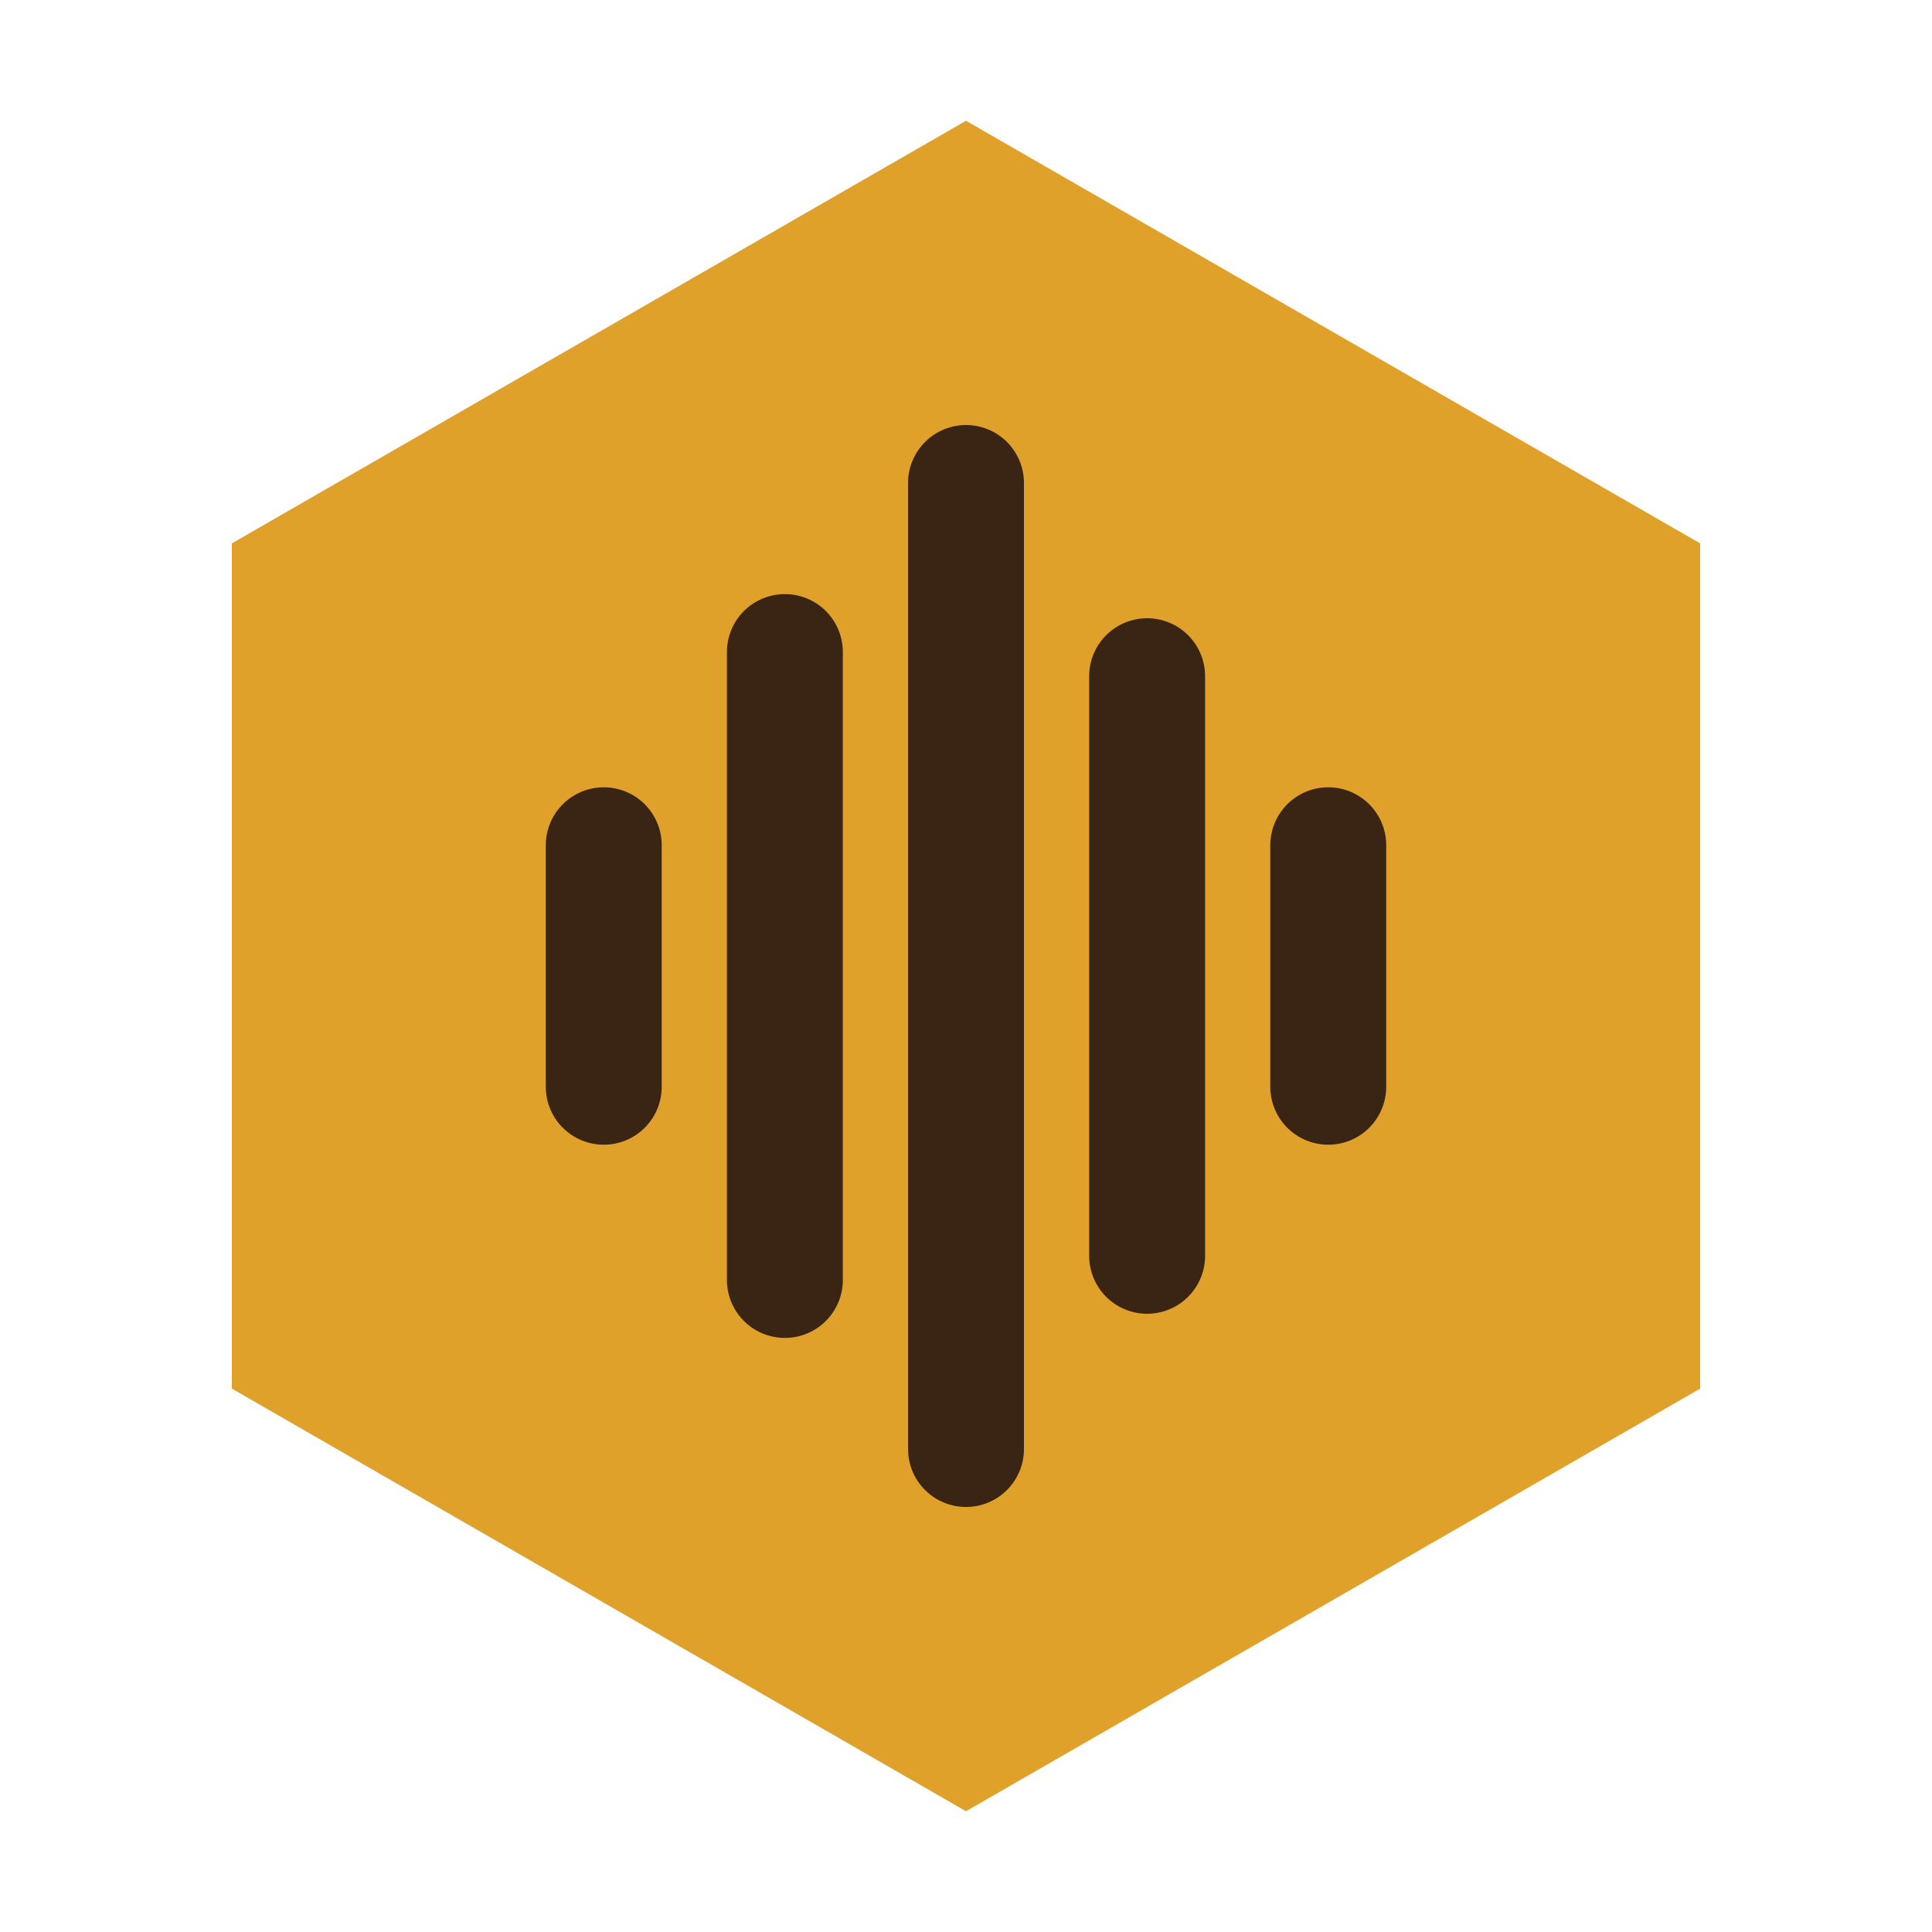
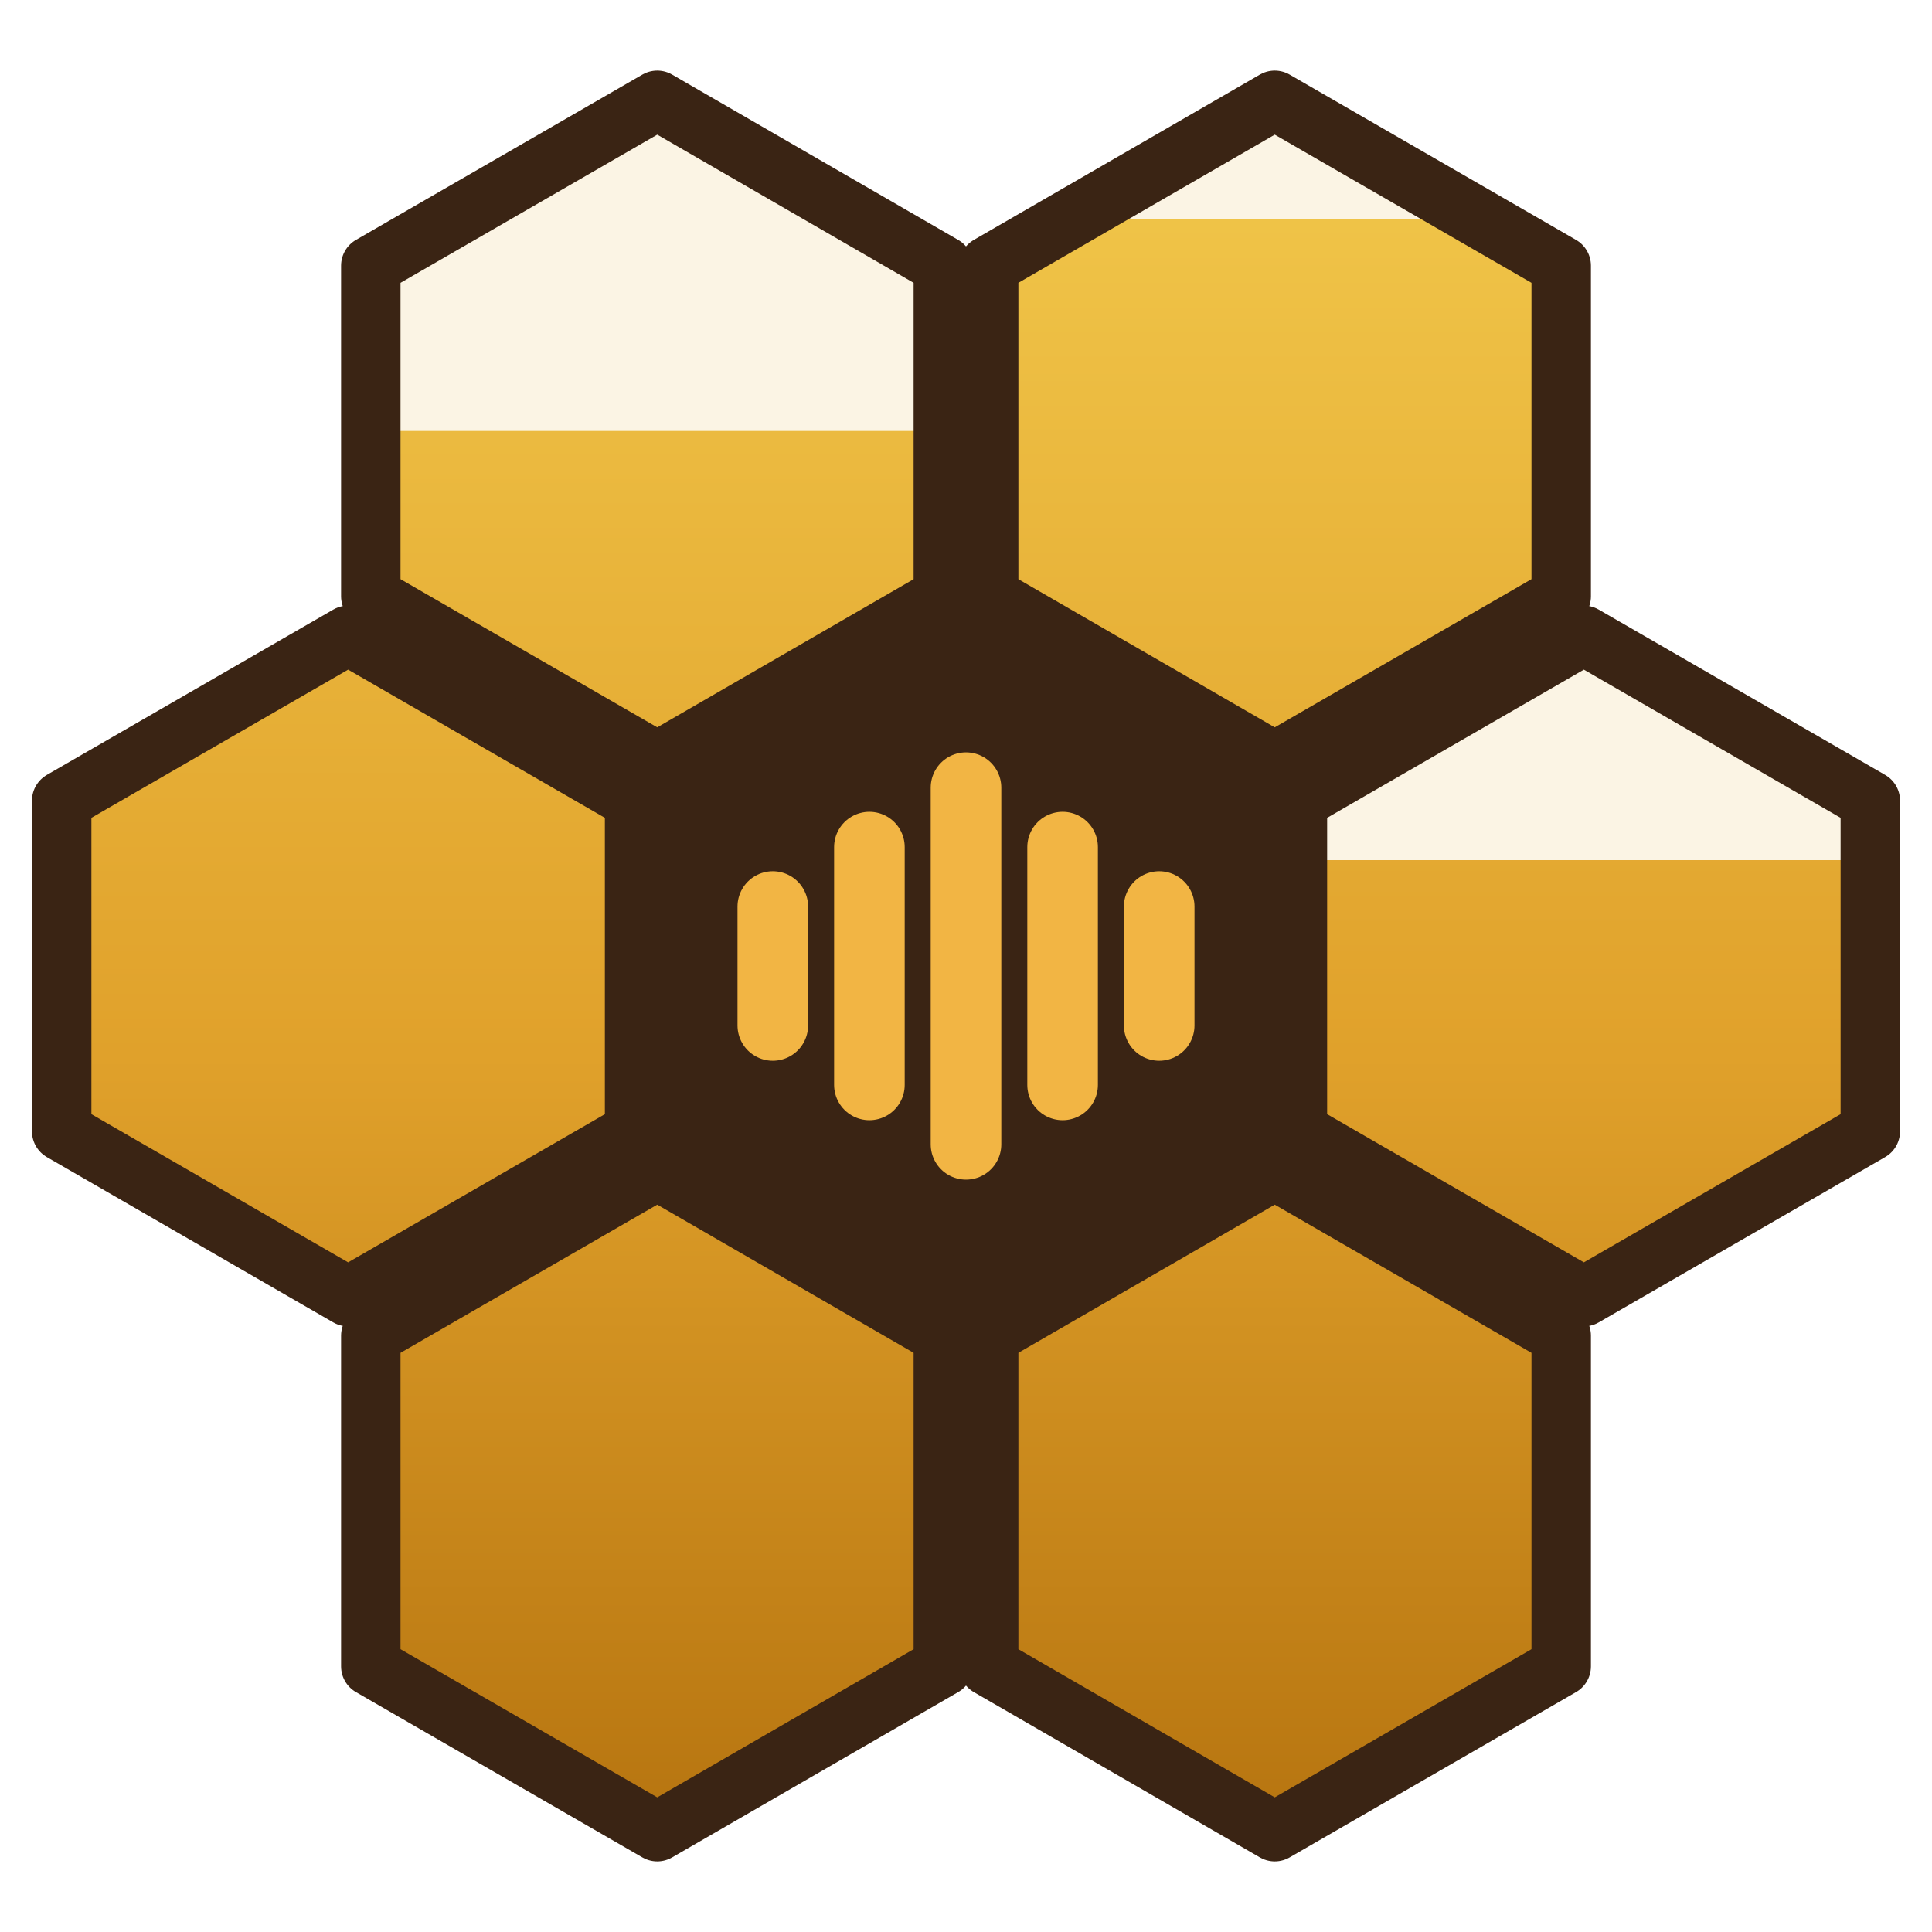
- <svg xmlns="http://www.w3.org/2000/svg" viewBox="0 0 40 40">
-   <path d="M20 2.5 35.2 11.25v17.5L20 37.5 4.8 28.75v-17.5z" fill="#e0a12b" />
-   <path d="M12.5 17.5v5M16.25 13.5v13M20 10v20M23.75 14v12M27.5 17.5v5" stroke="#3a2414" stroke-width="2.4" stroke-linecap="round" />
+ <svg xmlns="http://www.w3.org/2000/svg" viewBox="6 6 52 52">
+   <defs>
+     <linearGradient id="im" x1="0" y1="8" x2="0" y2="56" gradientUnits="userSpaceOnUse">
+       <stop offset="0" stop-color="#f2c94c" />
+       <stop offset=".55" stop-color="#e0a12b" />
+       <stop offset="1" stop-color="#b5730f" />
+     </linearGradient>
+     <clipPath id="ic0">
+       <path d="M23.69 8.70L31.39 13.15L31.39 22.05L23.69 26.50L15.98 22.05L15.98 13.15Z" />
+     </clipPath>
+     <clipPath id="ic1">
+       <path d="M40.31 8.70L48.02 13.15L48.02 22.05L40.31 26.50L32.61 22.05L32.61 13.15Z" />
+     </clipPath>
+     <clipPath id="ic2">
+       <path d="M15.37 23.10L23.08 27.55L23.08 36.45L15.37 40.90L7.66 36.45L7.66 27.55Z" />
+     </clipPath>
+     <clipPath id="ic3">
+       <path d="M48.63 23.10L56.34 27.55L56.34 36.45L48.63 40.90L40.92 36.45L40.92 27.55Z" />
+     </clipPath>
+     <clipPath id="ic4">
+       <path d="M23.69 37.50L31.39 41.95L31.39 50.85L23.69 55.30L15.98 50.85L15.98 41.95Z" />
+     </clipPath>
+     <clipPath id="ic5">
+       <path d="M40.31 37.50L48.02 41.95L48.02 50.85L40.31 55.30L32.61 50.85L32.61 41.95Z" />
+     </clipPath>
+   </defs>
+   <path d="M23.69 8.70L31.39 13.15L31.39 22.05L23.69 26.50L15.98 22.05L15.98 13.15Z" fill="#fbf4e4" />
+   <rect clip-path="url(#ic0)" x="14.79" y="17.60" width="17.80" height="8.90" fill="url(#im)" />
+   <path d="M40.31 8.70L48.02 13.15L48.02 22.05L40.31 26.50L32.61 22.05L32.61 13.15Z" fill="#fbf4e4" />
+   <rect clip-path="url(#ic1)" x="31.41" y="11.90" width="17.80" height="14.60" fill="url(#im)" />
+   <path d="M15.37 23.10L23.08 27.55L23.08 36.45L15.37 40.90L7.66 36.45L7.66 27.55Z" fill="#fbf4e4" />
+   <rect clip-path="url(#ic2)" x="6.47" y="23.10" width="17.80" height="17.80" fill="url(#im)" />
+   <path d="M48.63 23.10L56.34 27.55L56.34 36.45L48.63 40.90L40.92 36.45L40.92 27.55Z" fill="#fbf4e4" />
+   <rect clip-path="url(#ic3)" x="39.73" y="29.15" width="17.80" height="11.75" fill="url(#im)" />
+   <path d="M23.69 37.50L31.39 41.95L31.39 50.85L23.69 55.30L15.98 50.85L15.98 41.95Z" fill="#fbf4e4" />
+   <rect clip-path="url(#ic4)" x="14.79" y="37.50" width="17.80" height="17.80" fill="url(#im)" />
+   <path d="M40.31 37.50L48.02 41.95L48.02 50.85L40.31 55.30L32.61 50.85L32.61 41.95Z" fill="#fbf4e4" />
+   <rect clip-path="url(#ic5)" x="31.41" y="37.50" width="17.80" height="17.80" fill="url(#im)" />
+   <path d="M32.00 23.10L39.71 27.55L39.71 36.45L32.00 40.90L24.29 36.45L24.29 27.55Z" fill="#3a2414" />
+   <g fill="none" stroke="#3a2414" stroke-width="1.6" stroke-linejoin="round">
+     <path d="M23.69 8.70L31.39 13.15L31.39 22.05L23.69 26.50L15.98 22.05L15.98 13.15Z" />
+     <path d="M40.31 8.70L48.02 13.15L48.02 22.05L40.31 26.50L32.61 22.05L32.61 13.15Z" />
+     <path d="M15.37 23.10L23.08 27.55L23.08 36.45L15.37 40.90L7.66 36.45L7.66 27.55Z" />
+     <path d="M48.63 23.10L56.34 27.55L56.34 36.45L48.63 40.90L40.92 36.45L40.92 27.55Z" />
+     <path d="M23.69 37.50L31.39 41.95L31.39 50.85L23.69 55.30L15.98 50.85L15.98 41.95Z" />
+     <path d="M40.31 37.50L48.02 41.95L48.02 50.85L40.31 55.30L32.61 50.85L32.61 41.95Z" />
+     <path d="M32.00 23.10L39.71 27.55L39.71 36.45L32.00 40.90L24.29 36.45L24.29 27.55Z" />
+   </g>
+   <path d="M26.8 30.4v3.2M29.4 28.8v6.4M32.0 27.2v9.6M34.6 28.8v6.4M37.2 30.4v3.2" stroke="#f2b544" stroke-width="1.9" stroke-linecap="round" />
</svg>
